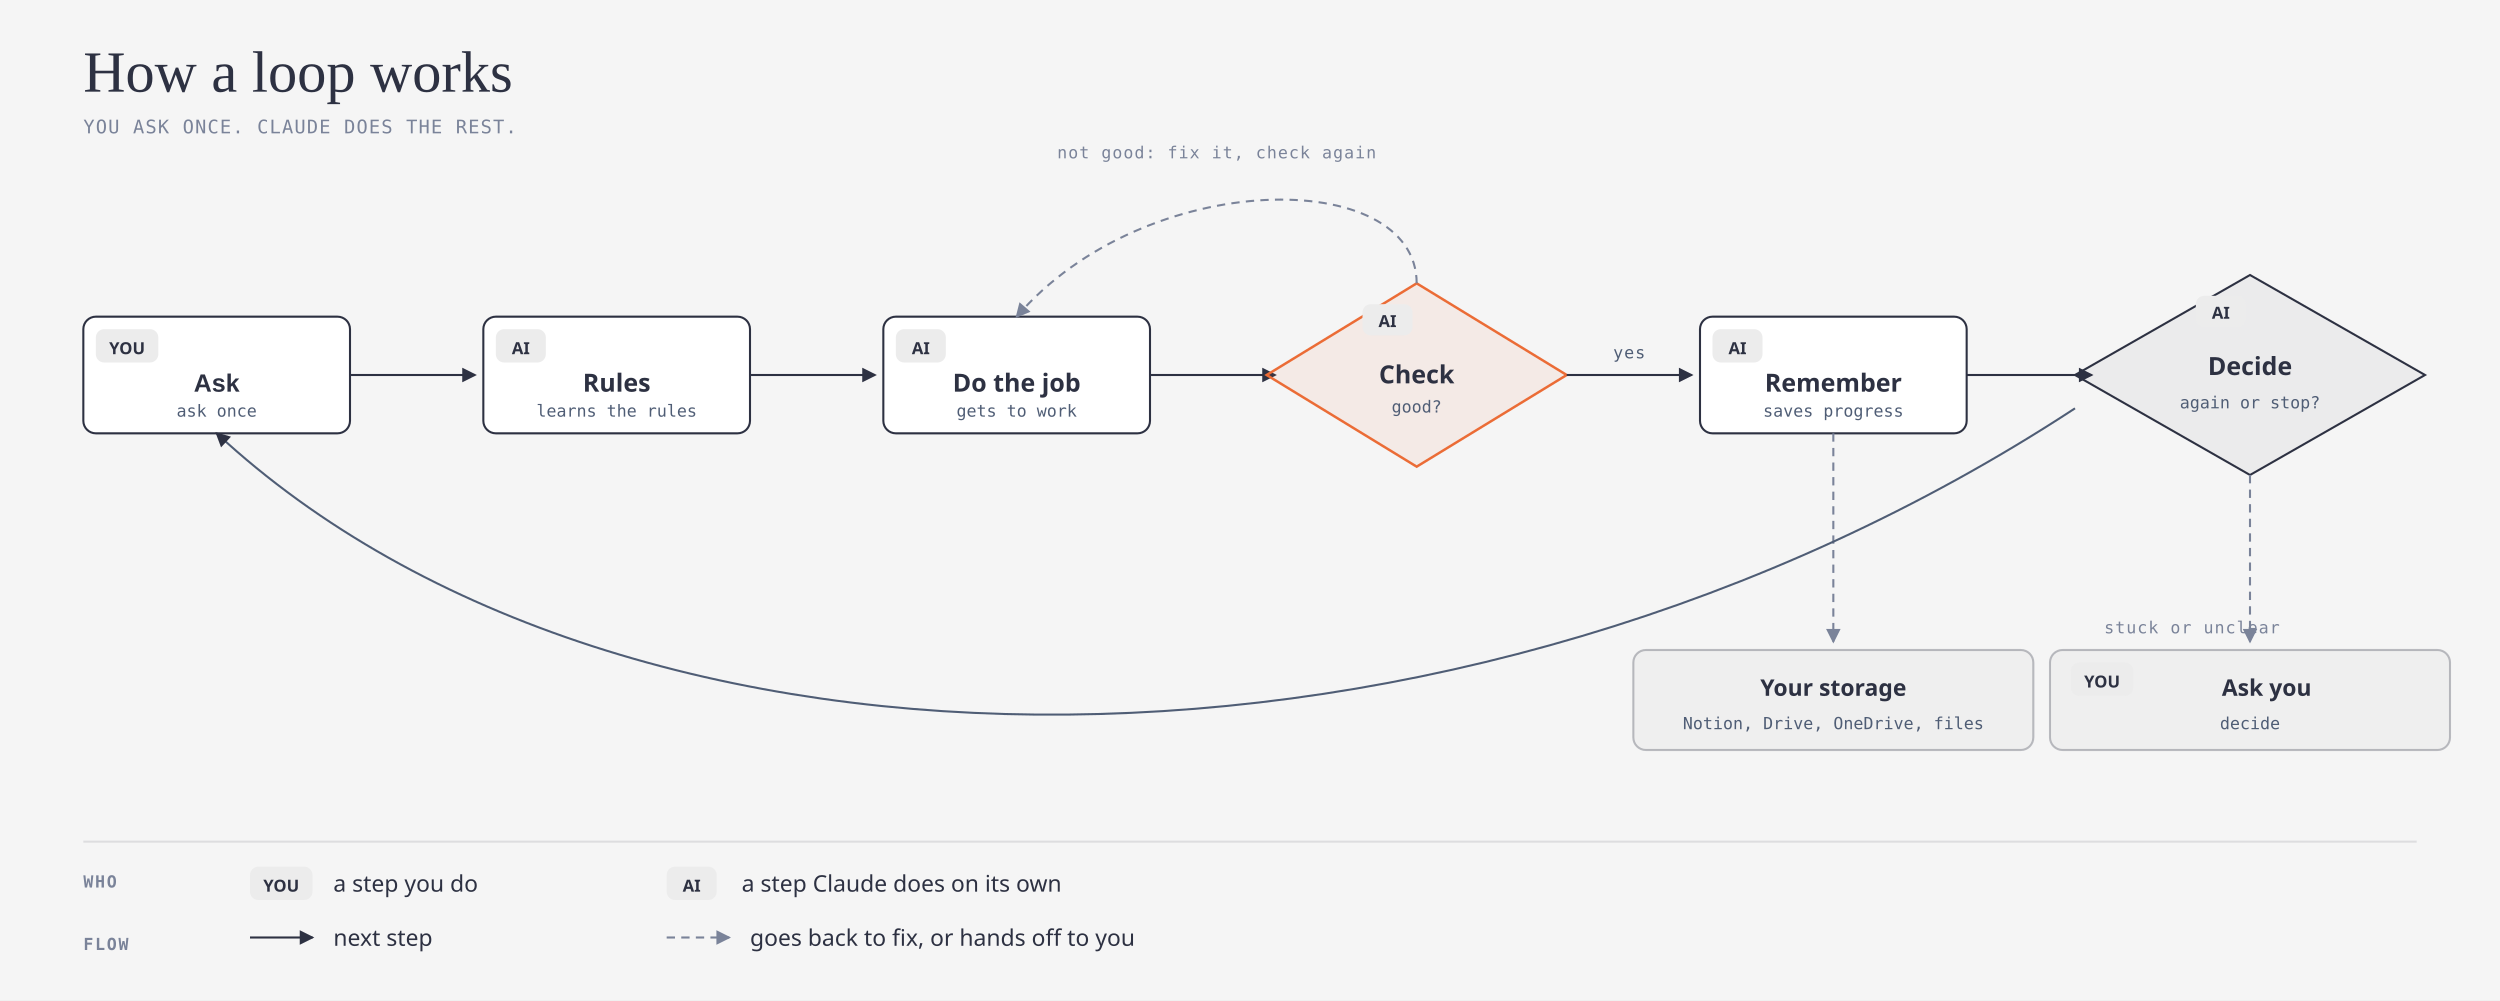
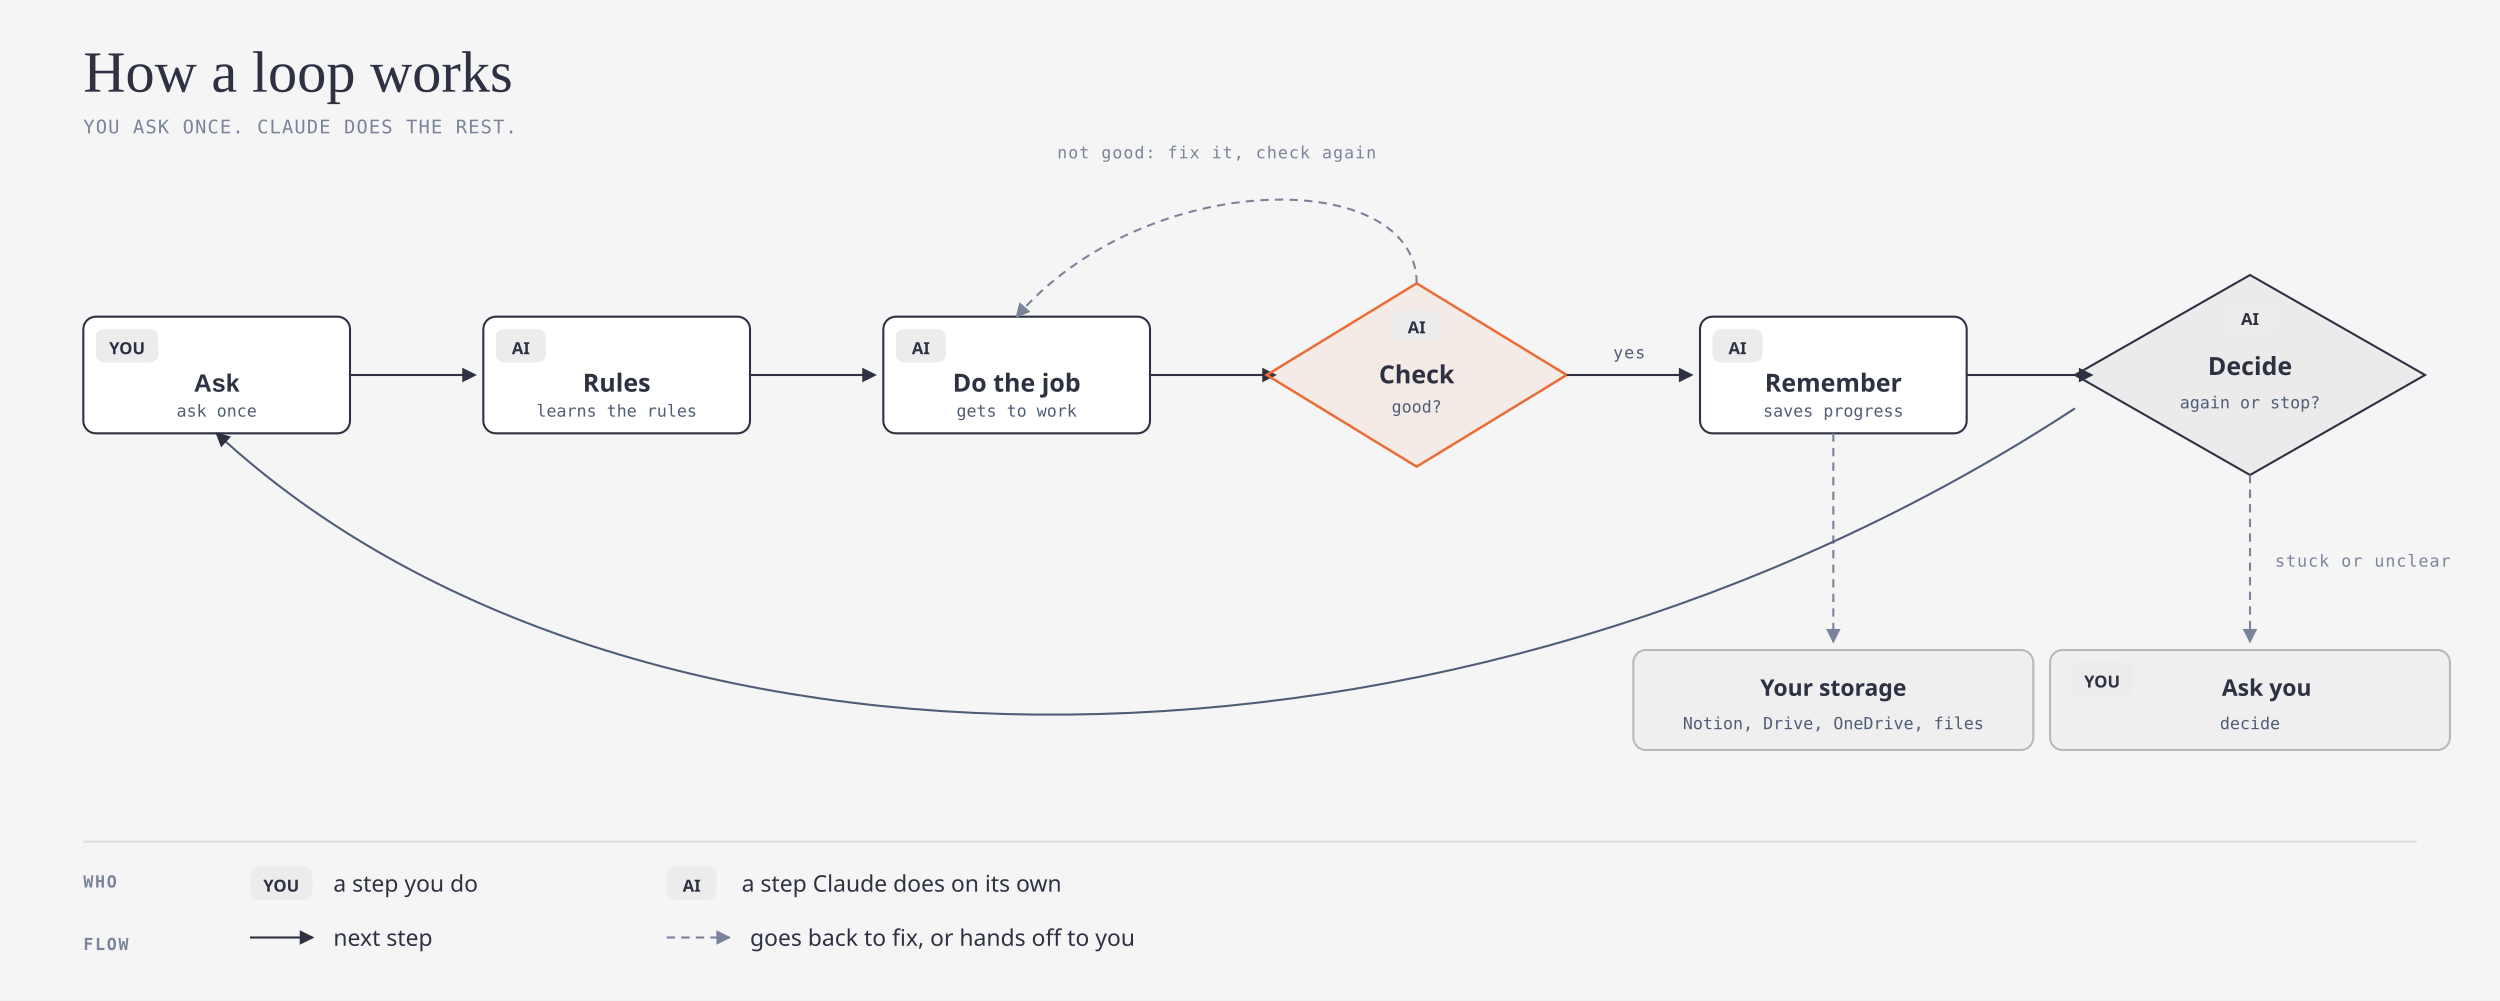
<svg xmlns="http://www.w3.org/2000/svg" viewBox="0 0 1200 480" role="img" aria-labelledby="title desc">
  <defs>
    <marker id="arrow" viewBox="0 0 8 8" refX="7" refY="4" markerWidth="7" markerHeight="7" orient="auto-start-reverse">
      <path d="M0,0 L8,4 L0,8 z" fill="#2d3142" />
    </marker>
    <marker id="arrowMuted" viewBox="0 0 8 8" refX="7" refY="4" markerWidth="7" markerHeight="7" orient="auto-start-reverse">
      <path d="M0,0 L8,4 L0,8 z" fill="#7a8399" />
    </marker>
  </defs>
  <rect x="0" y="0" width="1200" height="480" fill="#f5f5f5" />
  <text x="40" y="44" font-family="'Instrument Serif', Georgia, 'Times New Roman', serif" font-size="28" fill="#2d3142">How a loop works</text>
  <text x="40" y="64" font-family="'Geist Mono', ui-monospace, 'SFMono-Regular', Menlo, monospace" font-size="9" letter-spacing="0.06em" fill="#7a8399">YOU ASK ONCE. CLAUDE DOES THE REST.</text>
  <rect x="40" y="152" width="128" height="56" rx="6" fill="#ffffff" stroke="#2d3142" stroke-width="1" />
  <rect x="46" y="158" width="30" height="16" rx="4" fill="#ececec" />
  <text x="61" y="170" text-anchor="middle" font-family="Geist, sans-serif" font-size="8" font-weight="600" fill="#2d3142">YOU</text>
  <text x="104" y="188" text-anchor="middle" font-family="Geist, -apple-system, 'Helvetica Neue', Arial, sans-serif" font-size="12" font-weight="600" fill="#2d3142">Ask</text>
  <text x="104" y="200" text-anchor="middle" font-family="'Geist Mono', ui-monospace, monospace" font-size="8" fill="#4f5d75">ask once</text>
  <line x1="168" y1="180" x2="228" y2="180" stroke="#2d3142" stroke-width="1" marker-end="url(#arrow)" />
  <rect x="232" y="152" width="128" height="56" rx="6" fill="#ffffff" stroke="#2d3142" stroke-width="1" />
  <rect x="238" y="158" width="24" height="16" rx="4" fill="#ececec" />
  <text x="250" y="170" text-anchor="middle" font-family="Geist, sans-serif" font-size="8" font-weight="600" fill="#2d3142">AI</text>
  <text x="296" y="188" text-anchor="middle" font-family="Geist, sans-serif" font-size="12" font-weight="600" fill="#2d3142">Rules</text>
  <text x="296" y="200" text-anchor="middle" font-family="'Geist Mono', monospace" font-size="8" fill="#4f5d75">learns the rules</text>
  <line x1="360" y1="180" x2="420" y2="180" stroke="#2d3142" stroke-width="1" marker-end="url(#arrow)" />
  <rect x="424" y="152" width="128" height="56" rx="6" fill="#ffffff" stroke="#2d3142" stroke-width="1" />
  <rect x="430" y="158" width="24" height="16" rx="4" fill="#ececec" />
  <text x="442" y="170" text-anchor="middle" font-family="Geist, sans-serif" font-size="8" font-weight="600" fill="#2d3142">AI</text>
  <text x="488" y="188" text-anchor="middle" font-family="Geist, sans-serif" font-size="12" font-weight="600" fill="#2d3142">Do the job</text>
  <text x="488" y="200" text-anchor="middle" font-family="'Geist Mono', monospace" font-size="8" fill="#4f5d75">gets to work</text>
  <line x1="552" y1="180" x2="612" y2="180" stroke="#2d3142" stroke-width="1" marker-end="url(#arrow)" />
  <polygon points="680,136 752,180 680,224 608,180" fill="rgba(235,108,54,0.08)" stroke="#eb6c36" stroke-width="1.2" />
-   <rect x="654" y="146" width="24" height="15" rx="4" fill="#ececec" />
-   <text x="666" y="157" text-anchor="middle" font-family="Geist, sans-serif" font-size="8" font-weight="600" fill="#2d3142">AI</text>
+   <rect x="668" y="149" width="24" height="15" rx="4" fill="#ececec" />
+   <text x="680" y="160" text-anchor="middle" font-family="Geist, sans-serif" font-size="8" font-weight="600" fill="#2d3142">AI</text>
  <text x="680" y="184" text-anchor="middle" font-family="Geist, sans-serif" font-size="12" font-weight="600" fill="#2d3142">Check</text>
  <text x="680" y="198" text-anchor="middle" font-family="'Geist Mono', monospace" font-size="8" fill="#4f5d75">good?</text>
  <line x1="752" y1="180" x2="812" y2="180" stroke="#2d3142" stroke-width="1" marker-end="url(#arrow)" />
  <text x="782" y="172" text-anchor="middle" font-family="'Geist Mono', monospace" font-size="8" letter-spacing="0.06em" fill="#4f5d75">yes</text>
  <path d="M680,136 C680,80 550,80 488,152" fill="none" stroke="#7a8399" stroke-width="1" stroke-dasharray="4,3" marker-end="url(#arrowMuted)" />
  <text x="584" y="76" text-anchor="middle" font-family="'Geist Mono', monospace" font-size="8" letter-spacing="0.06em" fill="#7a8399">not good: fix it, check again</text>
  <rect x="816" y="152" width="128" height="56" rx="6" fill="#ffffff" stroke="#2d3142" stroke-width="1" />
  <rect x="822" y="158" width="24" height="16" rx="4" fill="#ececec" />
  <text x="834" y="170" text-anchor="middle" font-family="Geist, sans-serif" font-size="8" font-weight="600" fill="#2d3142">AI</text>
  <text x="880" y="188" text-anchor="middle" font-family="Geist, sans-serif" font-size="12" font-weight="600" fill="#2d3142">Remember</text>
  <text x="880" y="200" text-anchor="middle" font-family="'Geist Mono', monospace" font-size="8" fill="#4f5d75">saves progress</text>
  <line x1="880" y1="208" x2="880" y2="308" stroke="#7a8399" stroke-width="1" stroke-dasharray="4,3" marker-end="url(#arrowMuted)" />
  <rect x="784" y="312" width="192" height="48" rx="6" fill="rgba(45,49,66,0.03)" stroke="rgba(45,49,66,0.30)" stroke-width="1" />
  <text x="880" y="334" text-anchor="middle" font-family="Geist, sans-serif" font-size="11" font-weight="600" fill="#2d3142">Your storage</text>
  <text x="880" y="350" text-anchor="middle" font-family="'Geist Mono', monospace" font-size="8" fill="#4f5d75">Notion, Drive, OneDrive, files</text>
  <line x1="944" y1="180" x2="1004" y2="180" stroke="#2d3142" stroke-width="1" marker-end="url(#arrow)" />
  <polygon points="1080,132 1164,180 1080,228 996,180" fill="rgba(45,49,66,0.05)" stroke="#2d3142" stroke-width="1" />
-   <rect x="1054" y="142" width="24" height="15" rx="4" fill="#ececec" />
-   <text x="1066" y="153" text-anchor="middle" font-family="Geist, sans-serif" font-size="8" font-weight="600" fill="#2d3142">AI</text>
+   <rect x="1068" y="145" width="24" height="15" rx="4" fill="#ececec" />
+   <text x="1080" y="156" text-anchor="middle" font-family="Geist, sans-serif" font-size="8" font-weight="600" fill="#2d3142">AI</text>
  <text x="1080" y="180" text-anchor="middle" font-family="Geist, sans-serif" font-size="12" font-weight="600" fill="#2d3142">Decide</text>
  <text x="1080" y="196" text-anchor="middle" font-family="'Geist Mono', monospace" font-size="8" fill="#4f5d75">again or stop?</text>
  <line x1="1080" y1="228" x2="1080" y2="308" stroke="#7a8399" stroke-width="1" stroke-dasharray="4,3" marker-end="url(#arrowMuted)" />
  <rect x="984" y="312" width="192" height="48" rx="6" fill="rgba(45,49,66,0.03)" stroke="rgba(45,49,66,0.30)" stroke-width="1" />
  <rect x="994" y="318" width="30" height="16" rx="4" fill="#ececec" />
  <text x="1009" y="330" text-anchor="middle" font-family="Geist, sans-serif" font-size="8" font-weight="600" fill="#2d3142">YOU</text>
  <text x="1088" y="334" text-anchor="middle" font-family="Geist, sans-serif" font-size="11" font-weight="600" fill="#2d3142">Ask you</text>
  <text x="1080" y="350" text-anchor="middle" font-family="'Geist Mono', monospace" font-size="8" fill="#4f5d75">decide</text>
-   <text x="1010" y="304" font-family="'Geist Mono', monospace" font-size="8" letter-spacing="0.06em" fill="#7a8399">stuck or unclear</text>
+   <text x="1092" y="272" font-family="'Geist Mono', monospace" font-size="8" letter-spacing="0.06em" fill="#7a8399">stuck or unclear</text>
  <path d="M996,196 C 700,390 300,390 104,208" fill="none" stroke="#4f5d75" stroke-width="1" marker-end="url(#arrow)" />
  <line x1="40" y1="404" x2="1160" y2="404" stroke="rgba(45,49,66,0.12)" stroke-width="1" />
  <text x="40" y="426" font-family="'Geist Mono', monospace" font-size="8" font-weight="600" letter-spacing="0.1em" fill="#7a8399">WHO</text>
  <rect x="120" y="416" width="30" height="16" rx="4" fill="#ececec" />
  <text x="135" y="428" text-anchor="middle" font-family="Geist, sans-serif" font-size="8" font-weight="600" fill="#2d3142">YOU</text>
  <text x="160" y="428" font-family="Geist, sans-serif" font-size="11" fill="#2d3142">a step you do</text>
  <rect x="320" y="416" width="24" height="16" rx="4" fill="#ececec" />
  <text x="332" y="428" text-anchor="middle" font-family="Geist, sans-serif" font-size="8" font-weight="600" fill="#2d3142">AI</text>
  <text x="356" y="428" font-family="Geist, sans-serif" font-size="11" fill="#2d3142">a step Claude does on its own</text>
  <text x="40" y="456" font-family="'Geist Mono', monospace" font-size="8" font-weight="600" letter-spacing="0.1em" fill="#7a8399">FLOW</text>
  <line x1="120" y1="450" x2="150" y2="450" stroke="#2d3142" stroke-width="1" marker-end="url(#arrow)" />
  <text x="160" y="454" font-family="Geist, sans-serif" font-size="11" fill="#2d3142">next step</text>
  <line x1="320" y1="450" x2="350" y2="450" stroke="#7a8399" stroke-width="1" stroke-dasharray="4,3" marker-end="url(#arrowMuted)" />
  <text x="360" y="454" font-family="Geist, sans-serif" font-size="11" fill="#2d3142">goes back to fix, or hands off to you</text>
</svg>
